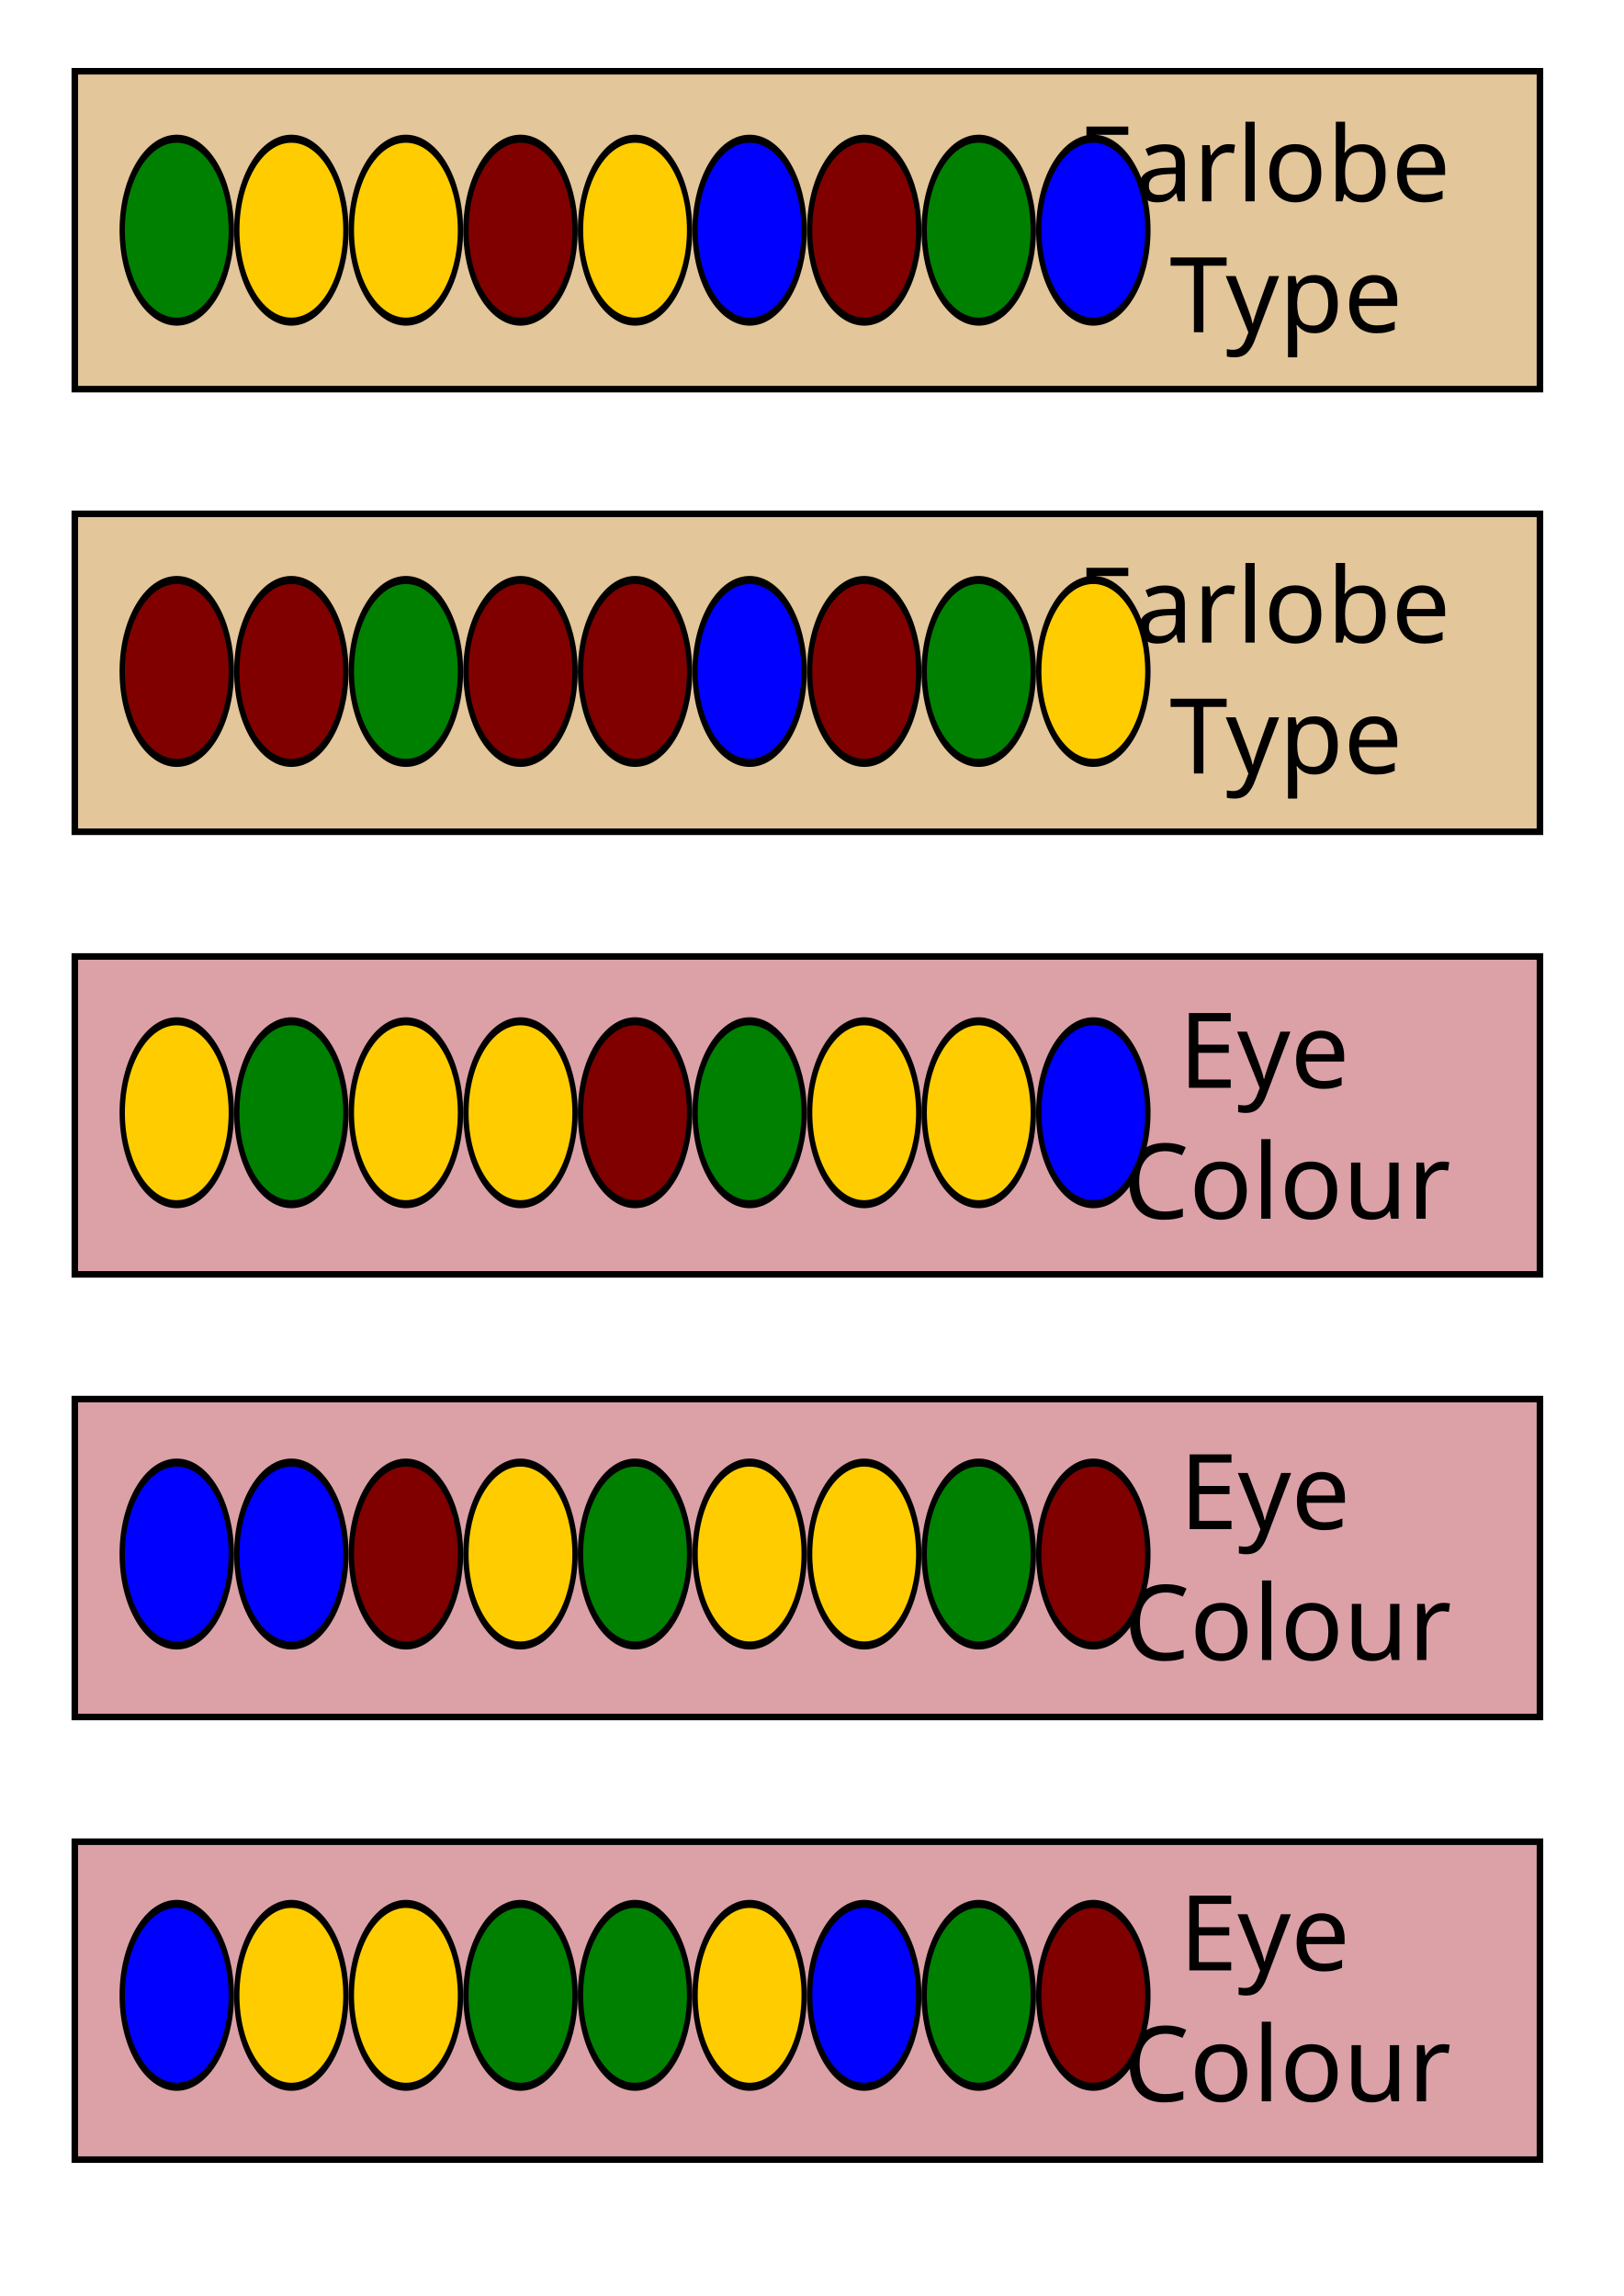
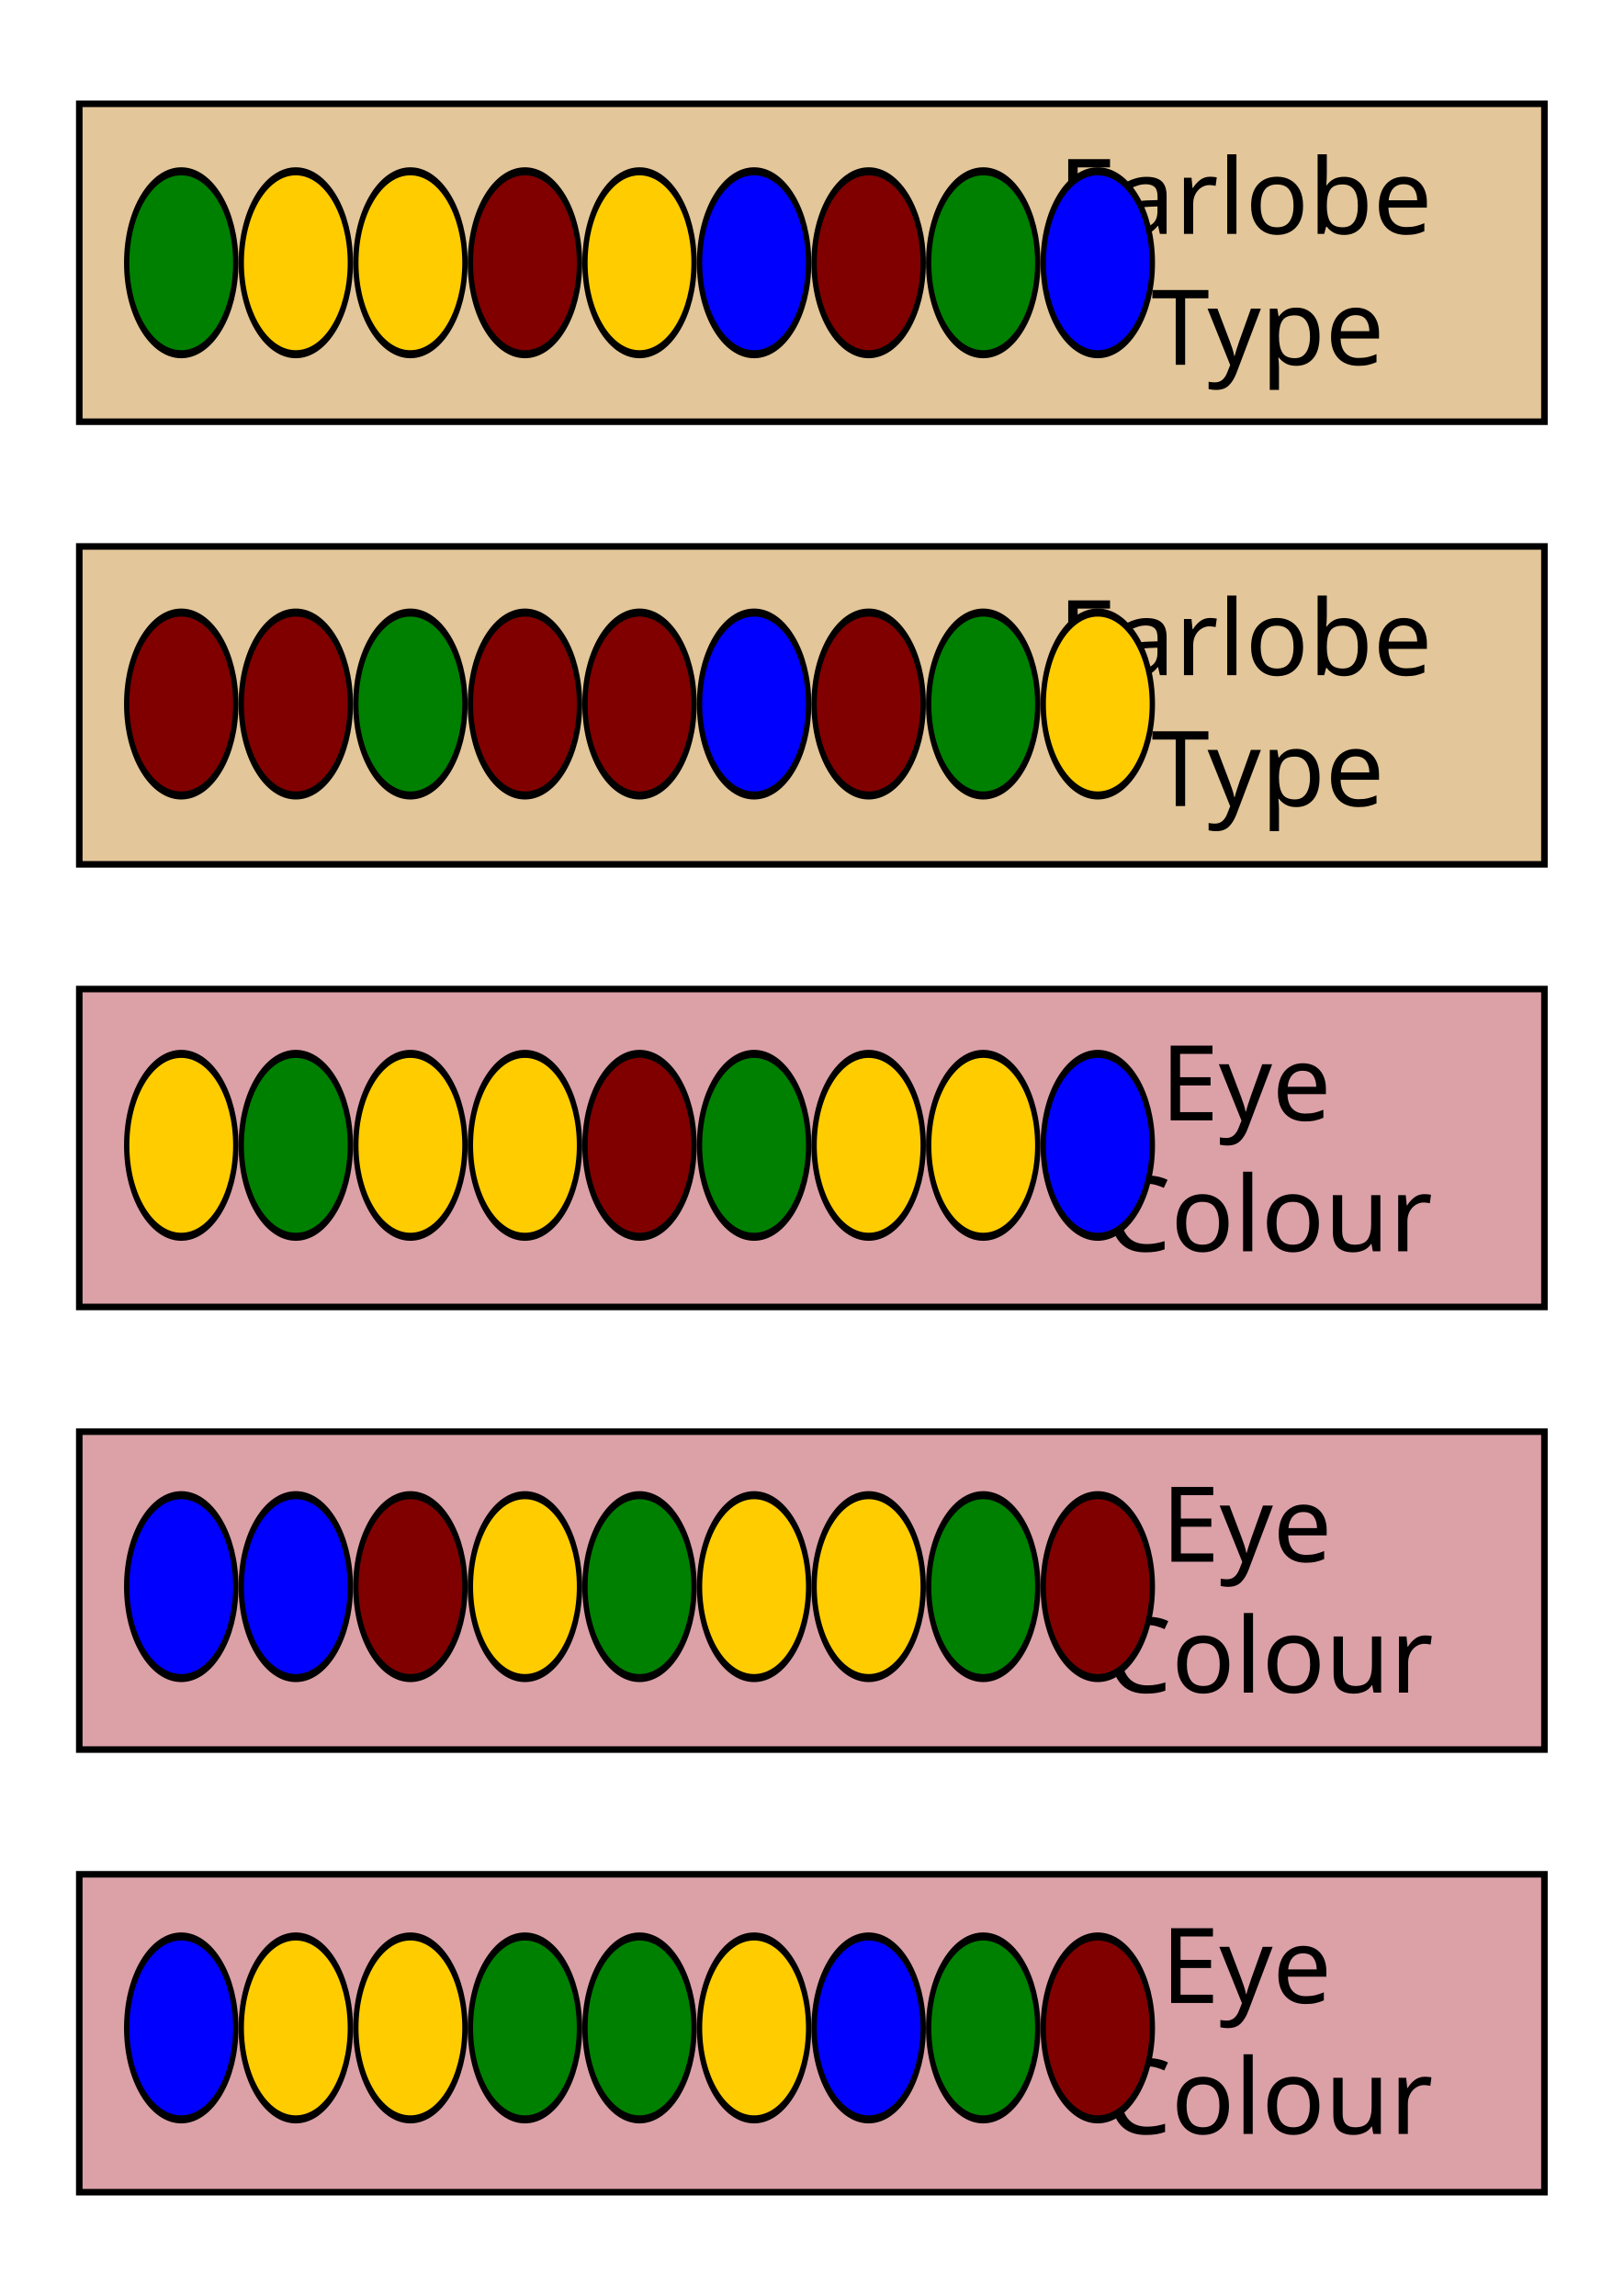
<svg xmlns="http://www.w3.org/2000/svg" width="744.094" height="1052.362" id="svg2" version="1.1">
  <defs id="defs4" />
  <g id="layer2" />
  <g id="layer1">
-     <rect style="fill:#e3c699;fill-opacity:1;stroke:#000000;stroke-width:3;stroke-miterlimit:4;stroke-opacity:1;stroke-dasharray:none" id="rect2985" width="671.429" height="145.714" x="34.286" y="32.648" />
-     <path style="fill:#008000;fill-opacity:1;stroke:#000000;stroke-width:6.31;stroke-miterlimit:4;stroke-opacity:1;stroke-dasharray:none" id="path3838" d="m -373.756,186.661 a 64.65,71.721 0 1 1 -129.3,0 64.65,71.721 0 1 1 129.3,0 z" transform="matrix(0.386699,0,0,0.5844715,250.5423,-3.593234)" />
-     <path style="fill:#ffcc00;fill-opacity:1;stroke:#000000;stroke-width:6.31;stroke-miterlimit:4;stroke-opacity:1;stroke-dasharray:none" id="path3838-2" d="m -373.756,186.661 a 64.65,71.721 0 1 1 -129.3,0 64.65,71.721 0 1 1 129.3,0 z" transform="matrix(0.386699,0,0,0.5844715,303.0454,-3.593234)" />
-     <path style="fill:#ffcc00;fill-opacity:1;stroke:#000000;stroke-width:6.31;stroke-miterlimit:4;stroke-opacity:1;stroke-dasharray:none" id="path3838-7" d="m -373.756,186.661 a 64.65,71.721 0 1 1 -129.3,0 64.65,71.721 0 1 1 129.3,0 z" transform="matrix(0.386699,0,0,0.5844715,355.5485,-3.593234)" />
-     <path style="fill:#800000;fill-opacity:1;stroke:#000000;stroke-width:6.31;stroke-miterlimit:4;stroke-opacity:1;stroke-dasharray:none" id="path3838-3" d="m -373.756,186.661 a 64.65,71.721 0 1 1 -129.3,0 64.65,71.721 0 1 1 129.3,0 z" transform="matrix(0.386699,0,0,0.5844715,408.0515,-3.593234)" />
-     <path style="fill:#ffcc00;fill-opacity:1;stroke:#000000;stroke-width:6.31;stroke-miterlimit:4;stroke-opacity:1;stroke-dasharray:none" id="path3838-30" d="m -373.756,186.661 a 64.65,71.721 0 1 1 -129.3,0 64.65,71.721 0 1 1 129.3,0 z" transform="matrix(0.386699,0,0,0.5844715,460.5546,-3.593234)" />
-     <path style="fill:#800000;fill-opacity:1;stroke:#000000;stroke-width:6.31;stroke-miterlimit:4;stroke-opacity:1;stroke-dasharray:none" id="path3838-25" d="m -373.756,186.661 a 64.65,71.721 0 1 1 -129.3,0 64.65,71.721 0 1 1 129.3,0 z" transform="matrix(0.386699,0,0,0.5844715,565.5607,-3.593234)" />
-     <path style="fill:#008000;fill-opacity:1;stroke:#000000;stroke-width:6.31;stroke-miterlimit:4;stroke-opacity:1;stroke-dasharray:none" id="path3838-6" d="m -373.756,186.661 a 64.65,71.721 0 1 1 -129.3,0 64.65,71.721 0 1 1 129.3,0 z" transform="matrix(0.386699,0,0,0.5844715,618.0638,-3.593234)" />
-     <path style="fill:#0000ff;fill-opacity:1;stroke:#000000;stroke-width:6.31;stroke-miterlimit:4;stroke-opacity:1;stroke-dasharray:none" id="path3838-39" d="m -373.756,186.661 a 64.65,71.721 0 1 1 -129.3,0 64.65,71.721 0 1 1 129.3,0 z" transform="matrix(0.386699,0,0,0.5844715,513.0577,-3.593234)" />
-     <rect style="fill:#e3c699;fill-opacity:1;stroke:#000000;stroke-width:3;stroke-miterlimit:4;stroke-opacity:1;stroke-dasharray:none" id="rect2985-2" width="671.429" height="145.714" x="34.286" y="235.519" />
-     <path style="fill:#800000;fill-opacity:1;stroke:#000000;stroke-width:6.31;stroke-miterlimit:4;stroke-opacity:1;stroke-dasharray:none" id="path3838-4" d="m -373.756,186.661 a 64.65,71.721 0 1 1 -129.3,0 64.65,71.721 0 1 1 129.3,0 z" transform="matrix(0.386699,0,0,0.5844715,250.5423,198.6534)" />
-     <path style="fill:#800000;fill-opacity:1;stroke:#000000;stroke-width:6.31;stroke-miterlimit:4;stroke-opacity:1;stroke-dasharray:none" id="path3838-2-8" d="m -373.756,186.661 a 64.65,71.721 0 1 1 -129.3,0 64.65,71.721 0 1 1 129.3,0 z" transform="matrix(0.386699,0,0,0.5844715,303.0454,198.6534)" />
-     <path style="fill:#008000;fill-opacity:1;stroke:#000000;stroke-width:6.31;stroke-miterlimit:4;stroke-opacity:1;stroke-dasharray:none" id="path3838-7-1" d="m -373.756,186.661 a 64.65,71.721 0 1 1 -129.3,0 64.65,71.721 0 1 1 129.3,0 z" transform="matrix(0.386699,0,0,0.5844715,355.5485,198.6534)" />
-     <path style="fill:#800000;fill-opacity:1;stroke:#000000;stroke-width:6.31;stroke-miterlimit:4;stroke-opacity:1;stroke-dasharray:none" id="path3838-3-0" d="m -373.756,186.661 a 64.65,71.721 0 1 1 -129.3,0 64.65,71.721 0 1 1 129.3,0 z" transform="matrix(0.386699,0,0,0.5844715,408.0515,198.6534)" />
-     <path style="fill:#800000;fill-opacity:1;stroke:#000000;stroke-width:6.31;stroke-miterlimit:4;stroke-opacity:1;stroke-dasharray:none" id="path3838-30-1" d="m -373.756,186.661 a 64.65,71.721 0 1 1 -129.3,0 64.65,71.721 0 1 1 129.3,0 z" transform="matrix(0.386699,0,0,0.5844715,460.5546,198.6534)" />
-     <path style="fill:#800000;fill-opacity:1;stroke:#000000;stroke-width:6.31;stroke-miterlimit:4;stroke-opacity:1;stroke-dasharray:none" id="path3838-25-6" d="m -373.756,186.661 a 64.65,71.721 0 1 1 -129.3,0 64.65,71.721 0 1 1 129.3,0 z" transform="matrix(0.386699,0,0,0.5844715,565.5607,198.6534)" />
-     <path style="fill:#008000;fill-opacity:1;stroke:#000000;stroke-width:6.31;stroke-miterlimit:4;stroke-opacity:1;stroke-dasharray:none" id="path3838-6-7" d="m -373.756,186.661 a 64.65,71.721 0 1 1 -129.3,0 64.65,71.721 0 1 1 129.3,0 z" transform="matrix(0.386699,0,0,0.5844715,618.0638,198.6534)" />
-     <path style="fill:#0000ff;fill-opacity:1;stroke:#000000;stroke-width:6.31;stroke-miterlimit:4;stroke-opacity:1;stroke-dasharray:none" id="path3838-39-6" d="m -373.756,186.661 a 64.65,71.721 0 1 1 -129.3,0 64.65,71.721 0 1 1 129.3,0 z" transform="matrix(0.386699,0,0,0.5844715,513.0577,198.6534)" />
-     <rect style="fill:#dba1a7;fill-opacity:1;stroke:#000000;stroke-width:3;stroke-miterlimit:4;stroke-opacity:1;stroke-dasharray:none" id="rect2985-6" width="671.429" height="145.714" x="34.286" y="438.391" />
-     <path style="fill:#ffcc00;fill-opacity:1;stroke:#000000;stroke-width:6.31;stroke-miterlimit:4;stroke-opacity:1;stroke-dasharray:none" id="path3838-63" d="m -373.756,186.661 a 64.65,71.721 0 1 1 -129.3,0 64.65,71.721 0 1 1 129.3,0 z" transform="matrix(0.386699,0,0,0.5844715,250.5423,400.9221)" />
-     <path style="fill:#008000;fill-opacity:1;stroke:#000000;stroke-width:6.31;stroke-miterlimit:4;stroke-opacity:1;stroke-dasharray:none" id="path3838-2-1" d="m -373.756,186.661 a 64.65,71.721 0 1 1 -129.3,0 64.65,71.721 0 1 1 129.3,0 z" transform="matrix(0.386699,0,0,0.5844715,303.0454,400.9221)" />
-     <path style="fill:#ffcc00;fill-opacity:1;stroke:#000000;stroke-width:6.31;stroke-miterlimit:4;stroke-opacity:1;stroke-dasharray:none" id="path3838-7-9" d="m -373.756,186.661 a 64.65,71.721 0 1 1 -129.3,0 64.65,71.721 0 1 1 129.3,0 z" transform="matrix(0.386699,0,0,0.5844715,355.5485,400.9221)" />
-     <path style="fill:#ffcc00;fill-opacity:1;stroke:#000000;stroke-width:6.31;stroke-miterlimit:4;stroke-opacity:1;stroke-dasharray:none" id="path3838-3-3" d="m -373.756,186.661 a 64.65,71.721 0 1 1 -129.3,0 64.65,71.721 0 1 1 129.3,0 z" transform="matrix(0.386699,0,0,0.5844715,408.0515,400.9221)" />
-     <path style="fill:#800000;fill-opacity:1;stroke:#000000;stroke-width:6.31;stroke-miterlimit:4;stroke-opacity:1;stroke-dasharray:none" id="path3838-30-4" d="m -373.756,186.661 a 64.65,71.721 0 1 1 -129.3,0 64.65,71.721 0 1 1 129.3,0 z" transform="matrix(0.386699,0,0,0.5844715,460.5546,400.9221)" />
-     <path style="fill:#ffcc00;fill-opacity:1;stroke:#000000;stroke-width:6.31;stroke-miterlimit:4;stroke-opacity:1;stroke-dasharray:none" id="path3838-25-4" d="m -373.756,186.661 a 64.65,71.721 0 1 1 -129.3,0 64.65,71.721 0 1 1 129.3,0 z" transform="matrix(0.386699,0,0,0.5844715,565.5607,400.9221)" />
-     <path style="fill:#ffcc00;fill-opacity:1;stroke:#000000;stroke-width:6.31;stroke-miterlimit:4;stroke-opacity:1;stroke-dasharray:none" id="path3838-6-3" d="m -373.756,186.661 a 64.65,71.721 0 1 1 -129.3,0 64.65,71.721 0 1 1 129.3,0 z" transform="matrix(0.386699,0,0,0.5844715,618.0638,400.9221)" />
-     <path style="fill:#008000;fill-opacity:1;stroke:#000000;stroke-width:6.31;stroke-miterlimit:4;stroke-opacity:1;stroke-dasharray:none" id="path3838-39-9" d="m -373.756,186.661 a 64.65,71.721 0 1 1 -129.3,0 64.65,71.721 0 1 1 129.3,0 z" transform="matrix(0.386699,0,0,0.5844715,513.0577,400.9221)" />
-     <rect style="fill:#dba1a7;fill-opacity:1;stroke:#000000;stroke-width:3;stroke-miterlimit:4;stroke-opacity:1;stroke-dasharray:none" id="rect2985-5" width="671.429" height="145.714" x="34.286" y="641.262" />
-     <path style="fill:#0000ff;fill-opacity:1;stroke:#000000;stroke-width:6.31;stroke-miterlimit:4;stroke-opacity:1;stroke-dasharray:none" id="path3838-44" d="m -373.756,186.661 a 64.65,71.721 0 1 1 -129.3,0 64.65,71.721 0 1 1 129.3,0 z" transform="matrix(0.386699,0,0,0.5844715,250.5423,603.1908)" />
-     <path style="fill:#0000ff;fill-opacity:1;stroke:#000000;stroke-width:6.31;stroke-miterlimit:4;stroke-opacity:1;stroke-dasharray:none" id="path3838-2-9" d="m -373.756,186.661 a 64.65,71.721 0 1 1 -129.3,0 64.65,71.721 0 1 1 129.3,0 z" transform="matrix(0.386699,0,0,0.5844715,303.0454,603.1908)" />
-     <path style="fill:#800000;fill-opacity:1;stroke:#000000;stroke-width:6.31;stroke-miterlimit:4;stroke-opacity:1;stroke-dasharray:none" id="path3838-7-7" d="m -373.756,186.661 a 64.65,71.721 0 1 1 -129.3,0 64.65,71.721 0 1 1 129.3,0 z" transform="matrix(0.386699,0,0,0.5844715,355.5485,603.1908)" />
-     <path style="fill:#ffcc00;fill-opacity:1;stroke:#000000;stroke-width:6.31;stroke-miterlimit:4;stroke-opacity:1;stroke-dasharray:none" id="path3838-3-6" d="m -373.756,186.661 a 64.65,71.721 0 1 1 -129.3,0 64.65,71.721 0 1 1 129.3,0 z" transform="matrix(0.386699,0,0,0.5844715,408.0515,603.1908)" />
-     <path style="fill:#008000;fill-opacity:1;stroke:#000000;stroke-width:6.31;stroke-miterlimit:4;stroke-opacity:1;stroke-dasharray:none" id="path3838-30-6" d="m -373.756,186.661 a 64.65,71.721 0 1 1 -129.3,0 64.65,71.721 0 1 1 129.3,0 z" transform="matrix(0.386699,0,0,0.5844715,460.5546,603.1908)" />
-     <path style="fill:#ffcc00;fill-opacity:1;stroke:#000000;stroke-width:6.31;stroke-miterlimit:4;stroke-opacity:1;stroke-dasharray:none" id="path3838-25-3" d="m -373.756,186.661 a 64.65,71.721 0 1 1 -129.3,0 64.65,71.721 0 1 1 129.3,0 z" transform="matrix(0.386699,0,0,0.5844715,565.5607,603.1908)" />
-     <path style="fill:#008000;fill-opacity:1;stroke:#000000;stroke-width:6.31;stroke-miterlimit:4;stroke-opacity:1;stroke-dasharray:none" id="path3838-6-4" d="m -373.756,186.661 a 64.65,71.721 0 1 1 -129.3,0 64.65,71.721 0 1 1 129.3,0 z" transform="matrix(0.386699,0,0,0.5844715,618.0638,603.1908)" />
-     <path style="fill:#ffcc00;fill-opacity:1;stroke:#000000;stroke-width:6.31;stroke-miterlimit:4;stroke-opacity:1;stroke-dasharray:none" id="path3838-39-94" d="m -373.756,186.661 a 64.65,71.721 0 1 1 -129.3,0 64.65,71.721 0 1 1 129.3,0 z" transform="matrix(0.386699,0,0,0.5844715,513.0577,603.1908)" />
-     <rect style="fill:#dba1a7;fill-opacity:1;stroke:#000000;stroke-width:3;stroke-miterlimit:4;stroke-opacity:1;stroke-dasharray:none" id="rect2985-1" width="671.429" height="145.714" x="34.286" y="844.134" />
-     <path style="fill:#0000ff;fill-opacity:1;stroke:#000000;stroke-width:6.31;stroke-miterlimit:4;stroke-opacity:1;stroke-dasharray:none" id="path3838-24" d="m -373.756,186.661 a 64.65,71.721 0 1 1 -129.3,0 64.65,71.721 0 1 1 129.3,0 z" transform="matrix(0.386699,0,0,0.5844715,250.5423,805.4596)" />
-     <path style="fill:#ffcc00;fill-opacity:1;stroke:#000000;stroke-width:6.31;stroke-miterlimit:4;stroke-opacity:1;stroke-dasharray:none" id="path3838-2-3" d="m -373.756,186.661 a 64.65,71.721 0 1 1 -129.3,0 64.65,71.721 0 1 1 129.3,0 z" transform="matrix(0.386699,0,0,0.5844715,303.0454,805.4596)" />
-     <path style="fill:#ffcc00;fill-opacity:1;stroke:#000000;stroke-width:6.31;stroke-miterlimit:4;stroke-opacity:1;stroke-dasharray:none" id="path3838-7-92" d="m -373.756,186.661 a 64.65,71.721 0 1 1 -129.3,0 64.65,71.721 0 1 1 129.3,0 z" transform="matrix(0.386699,0,0,0.5844715,355.5485,805.4596)" />
-     <path style="fill:#008000;fill-opacity:1;stroke:#000000;stroke-width:6.31;stroke-miterlimit:4;stroke-opacity:1;stroke-dasharray:none" id="path3838-3-7" d="m -373.756,186.661 a 64.65,71.721 0 1 1 -129.3,0 64.65,71.721 0 1 1 129.3,0 z" transform="matrix(0.386699,0,0,0.5844715,408.0515,805.4596)" />
-     <path style="fill:#008000;fill-opacity:1;stroke:#000000;stroke-width:6.31;stroke-miterlimit:4;stroke-opacity:1;stroke-dasharray:none" id="path3838-30-2" d="m -373.756,186.661 a 64.65,71.721 0 1 1 -129.3,0 64.65,71.721 0 1 1 129.3,0 z" transform="matrix(0.386699,0,0,0.5844715,460.5546,805.4596)" />
-     <path style="fill:#0000ff;fill-opacity:1;stroke:#000000;stroke-width:6.31;stroke-miterlimit:4;stroke-opacity:1;stroke-dasharray:none" id="path3838-25-1" d="m -373.756,186.661 a 64.65,71.721 0 1 1 -129.3,0 64.65,71.721 0 1 1 129.3,0 z" transform="matrix(0.386699,0,0,0.5844715,565.5607,805.4596)" />
-     <path style="fill:#008000;fill-opacity:1;stroke:#000000;stroke-width:6.31;stroke-miterlimit:4;stroke-opacity:1;stroke-dasharray:none" id="path3838-6-2" d="m -373.756,186.661 a 64.65,71.721 0 1 1 -129.3,0 64.65,71.721 0 1 1 129.3,0 z" transform="matrix(0.386699,0,0,0.5844715,618.0638,805.4596)" />
-     <path style="fill:#ffcc00;fill-opacity:1;stroke:#000000;stroke-width:6.31;stroke-miterlimit:4;stroke-opacity:1;stroke-dasharray:none" id="path3838-39-97" d="m -373.756,186.661 a 64.65,71.721 0 1 1 -129.3,0 64.65,71.721 0 1 1 129.3,0 z" transform="matrix(0.386699,0,0,0.5844715,513.0577,805.4596)" />
-     <text xml:space="preserve" style="font-size:40px;font-style:normal;font-variant:normal;font-weight:500;font-stretch:normal;line-height:125%;letter-spacing:0px;word-spacing:0px;fill:#000000;fill-opacity:1;stroke:none;font-family:Ubuntu;-inkscape-font-specification:Ubuntu Medium" x="615.364" y="92.263" id="text3808">
-       <tspan x="615.364" y="92.263" id="tspan3812" style="font-size:48px;font-style:normal;font-variant:normal;font-weight:500;font-stretch:normal;text-align:center;text-anchor:middle;font-family:Ubuntu;-inkscape-font-specification:Ubuntu Medium">Earlobe</tspan>
-       <tspan x="615.364" y="152.263" style="font-size:48px;font-style:normal;font-variant:normal;font-weight:500;font-stretch:normal;text-align:center;text-anchor:middle;font-family:Ubuntu;-inkscape-font-specification:Ubuntu Medium" id="tspan4242">Type</tspan>
-     </text>
-     <text xml:space="preserve" style="font-size:40px;font-style:normal;font-variant:normal;font-weight:500;font-stretch:normal;line-height:125%;letter-spacing:0px;word-spacing:0px;fill:#000000;fill-opacity:1;stroke:none;font-family:Ubuntu;-inkscape-font-specification:Ubuntu Medium" x="615.364" y="294.509" id="text3808-3">
-       <tspan x="615.364" y="294.509" id="tspan3812-6" style="font-size:48px;font-style:normal;font-variant:normal;font-weight:500;font-stretch:normal;text-align:center;text-anchor:middle;font-family:Ubuntu;-inkscape-font-specification:Ubuntu Medium">Earlobe</tspan>
-       <tspan x="615.364" y="354.509" style="font-size:48px;font-style:normal;font-variant:normal;font-weight:500;font-stretch:normal;text-align:center;text-anchor:middle;font-family:Ubuntu;-inkscape-font-specification:Ubuntu Medium" id="tspan4240">Type</tspan>
-     </text>
-     <text xml:space="preserve" style="font-size:40px;font-style:normal;font-variant:normal;font-weight:500;font-stretch:normal;line-height:125%;letter-spacing:0px;word-spacing:0px;fill:#000000;fill-opacity:1;stroke:none;font-family:Ubuntu;-inkscape-font-specification:Ubuntu Medium" x="615.704" y="498.595" id="text3808-1">
-       <tspan id="tspan4139" x="615.704" y="498.595" style="font-size:48px;font-style:normal;font-variant:normal;font-weight:500;font-stretch:normal;text-align:center;text-anchor:middle;font-family:Ubuntu;-inkscape-font-specification:Ubuntu Medium">Eye</tspan>
-       <tspan x="615.704" y="558.595" style="font-size:48px;font-style:normal;font-variant:normal;font-weight:500;font-stretch:normal;text-align:center;text-anchor:middle;font-family:Ubuntu;-inkscape-font-specification:Ubuntu Medium" id="tspan4244">Colour</tspan>
-     </text>
-     <text xml:space="preserve" style="font-size:40px;font-style:normal;font-variant:normal;font-weight:500;font-stretch:normal;line-height:125%;letter-spacing:0px;word-spacing:0px;fill:#000000;fill-opacity:1;stroke:none;font-family:Ubuntu;-inkscape-font-specification:Ubuntu Medium" x="616.055" y="700.863" id="text3808-9">
-       <tspan id="tspan4141" x="616.055" y="700.863" style="font-size:48px;font-style:normal;font-variant:normal;font-weight:500;font-stretch:normal;text-align:center;text-anchor:middle;font-family:Ubuntu;-inkscape-font-specification:Ubuntu Medium">Eye</tspan>
-       <tspan x="616.055" y="760.863" style="font-size:48px;font-style:normal;font-variant:normal;font-weight:500;font-stretch:normal;text-align:center;text-anchor:middle;font-family:Ubuntu;-inkscape-font-specification:Ubuntu Medium" id="tspan4246">Colour</tspan>
-     </text>
-     <text xml:space="preserve" style="font-size:40px;font-style:normal;font-variant:normal;font-weight:500;font-stretch:normal;line-height:125%;letter-spacing:0px;word-spacing:0px;fill:#000000;fill-opacity:1;stroke:none;font-family:Ubuntu;-inkscape-font-specification:Ubuntu Medium" x="615.915" y="903.132" id="text3808-5">
-       <tspan id="tspan4143" x="615.915" y="903.132" style="font-size:48px;font-style:normal;font-variant:normal;font-weight:500;font-stretch:normal;text-align:center;text-anchor:middle;font-family:Ubuntu;-inkscape-font-specification:Ubuntu Medium">Eye</tspan>
-       <tspan x="615.915" y="963.132" style="font-size:48px;font-style:normal;font-variant:normal;font-weight:500;font-stretch:normal;text-align:center;text-anchor:middle;font-family:Ubuntu;-inkscape-font-specification:Ubuntu Medium" id="tspan4248">Colour</tspan>
-     </text>
-     <path style="fill:#0000ff;fill-opacity:1;stroke:#000000;stroke-width:6.31;stroke-miterlimit:4;stroke-opacity:1;stroke-dasharray:none" id="path3838-6-35" d="m -373.756,186.661 a 64.65,71.721 0 1 1 -129.3,0 64.65,71.721 0 1 1 129.3,0 z" transform="matrix(0.386699,0,0,0.5844715,670.5669,-3.593234)" />
-     <path style="fill:#ffcc00;fill-opacity:1;stroke:#000000;stroke-width:6.31;stroke-miterlimit:4;stroke-opacity:1;stroke-dasharray:none" id="path3838-6-20" d="m -373.756,186.661 a 64.65,71.721 0 1 1 -129.3,0 64.65,71.721 0 1 1 129.3,0 z" transform="matrix(0.386699,0,0,0.5844715,670.5669,198.6534)" />
-     <path style="fill:#0000ff;fill-opacity:1;stroke:#000000;stroke-width:6.31;stroke-miterlimit:4;stroke-opacity:1;stroke-dasharray:none" id="path3838-6-6" d="m -373.756,186.661 a 64.65,71.721 0 1 1 -129.3,0 64.65,71.721 0 1 1 129.3,0 z" transform="matrix(0.386699,0,0,0.5844715,670.5669,400.9221)" />
-     <path style="fill:#800000;fill-opacity:1;stroke:#000000;stroke-width:6.31;stroke-miterlimit:4;stroke-opacity:1;stroke-dasharray:none" id="path3838-6-5" d="m -373.756,186.661 a 64.65,71.721 0 1 1 -129.3,0 64.65,71.721 0 1 1 129.3,0 z" transform="matrix(0.386699,0,0,0.5844715,670.5669,603.1908)" />
-     <path style="fill:#800000;fill-opacity:1;stroke:#000000;stroke-width:6.31;stroke-miterlimit:4;stroke-opacity:1;stroke-dasharray:none" id="path3838-6-353" d="m -373.756,186.661 a 64.65,71.721 0 1 1 -129.3,0 64.65,71.721 0 1 1 129.3,0 z" transform="matrix(0.386699,0,0,0.5844715,670.5669,805.4596)" />
+     <g id="g4199" transform="translate(2.047234,14.93319)">
+       <rect y="32.648" x="34.286" height="145.714" width="671.429" id="rect2985" style="fill:#e3c699;fill-opacity:1;stroke:#000000;stroke-width:3;stroke-miterlimit:4;stroke-dasharray:none;stroke-opacity:1" />
+       <ellipse transform="matrix(0.386699,0,0,0.5844715,250.5423,-3.593234)" id="path3838" style="fill:#008000;fill-opacity:1;stroke:#000000;stroke-width:6.31;stroke-miterlimit:4;stroke-dasharray:none;stroke-opacity:1" cx="-438.406" cy="186.661" rx="64.65" ry="71.721" />
+       <ellipse transform="matrix(0.386699,0,0,0.5844715,303.0454,-3.593234)" id="path3838-2" style="fill:#ffcc00;fill-opacity:1;stroke:#000000;stroke-width:6.31;stroke-miterlimit:4;stroke-dasharray:none;stroke-opacity:1" cx="-438.406" cy="186.661" rx="64.65" ry="71.721" />
+       <ellipse transform="matrix(0.386699,0,0,0.5844715,355.5485,-3.593234)" id="path3838-7" style="fill:#ffcc00;fill-opacity:1;stroke:#000000;stroke-width:6.31;stroke-miterlimit:4;stroke-dasharray:none;stroke-opacity:1" cx="-438.406" cy="186.661" rx="64.65" ry="71.721" />
+       <ellipse transform="matrix(0.386699,0,0,0.5844715,408.0515,-3.593234)" id="path3838-3" style="fill:#800000;fill-opacity:1;stroke:#000000;stroke-width:6.31;stroke-miterlimit:4;stroke-dasharray:none;stroke-opacity:1" cx="-438.406" cy="186.661" rx="64.65" ry="71.721" />
+       <ellipse transform="matrix(0.386699,0,0,0.5844715,460.5546,-3.593234)" id="path3838-30" style="fill:#ffcc00;fill-opacity:1;stroke:#000000;stroke-width:6.31;stroke-miterlimit:4;stroke-dasharray:none;stroke-opacity:1" cx="-438.406" cy="186.661" rx="64.65" ry="71.721" />
+       <ellipse transform="matrix(0.386699,0,0,0.5844715,565.5607,-3.593234)" id="path3838-25" style="fill:#800000;fill-opacity:1;stroke:#000000;stroke-width:6.31;stroke-miterlimit:4;stroke-dasharray:none;stroke-opacity:1" cx="-438.406" cy="186.661" rx="64.65" ry="71.721" />
+       <ellipse transform="matrix(0.386699,0,0,0.5844715,618.0638,-3.593234)" id="path3838-6" style="fill:#008000;fill-opacity:1;stroke:#000000;stroke-width:6.31;stroke-miterlimit:4;stroke-dasharray:none;stroke-opacity:1" cx="-438.406" cy="186.661" rx="64.65" ry="71.721" />
+       <ellipse transform="matrix(0.386699,0,0,0.5844715,513.0577,-3.593234)" id="path3838-39" style="fill:#0000ff;fill-opacity:1;stroke:#000000;stroke-width:6.31;stroke-miterlimit:4;stroke-dasharray:none;stroke-opacity:1" cx="-438.406" cy="186.661" rx="64.65" ry="71.721" />
+       <rect y="235.519" x="34.286" height="145.714" width="671.429" id="rect2985-2" style="fill:#e3c699;fill-opacity:1;stroke:#000000;stroke-width:3;stroke-miterlimit:4;stroke-dasharray:none;stroke-opacity:1" />
+       <ellipse transform="matrix(0.386699,0,0,0.5844715,250.5423,198.6534)" id="path3838-4" style="fill:#800000;fill-opacity:1;stroke:#000000;stroke-width:6.31;stroke-miterlimit:4;stroke-dasharray:none;stroke-opacity:1" cx="-438.406" cy="186.661" rx="64.65" ry="71.721" />
+       <ellipse transform="matrix(0.386699,0,0,0.5844715,303.0454,198.6534)" id="path3838-2-8" style="fill:#800000;fill-opacity:1;stroke:#000000;stroke-width:6.31;stroke-miterlimit:4;stroke-dasharray:none;stroke-opacity:1" cx="-438.406" cy="186.661" rx="64.65" ry="71.721" />
+       <ellipse transform="matrix(0.386699,0,0,0.5844715,355.5485,198.6534)" id="path3838-7-1" style="fill:#008000;fill-opacity:1;stroke:#000000;stroke-width:6.31;stroke-miterlimit:4;stroke-dasharray:none;stroke-opacity:1" cx="-438.406" cy="186.661" rx="64.65" ry="71.721" />
+       <ellipse transform="matrix(0.386699,0,0,0.5844715,408.0515,198.6534)" id="path3838-3-0" style="fill:#800000;fill-opacity:1;stroke:#000000;stroke-width:6.31;stroke-miterlimit:4;stroke-dasharray:none;stroke-opacity:1" cx="-438.406" cy="186.661" rx="64.65" ry="71.721" />
+       <ellipse transform="matrix(0.386699,0,0,0.5844715,460.5546,198.6534)" id="path3838-30-1" style="fill:#800000;fill-opacity:1;stroke:#000000;stroke-width:6.31;stroke-miterlimit:4;stroke-dasharray:none;stroke-opacity:1" cx="-438.406" cy="186.661" rx="64.65" ry="71.721" />
+       <ellipse transform="matrix(0.386699,0,0,0.5844715,565.5607,198.6534)" id="path3838-25-6" style="fill:#800000;fill-opacity:1;stroke:#000000;stroke-width:6.31;stroke-miterlimit:4;stroke-dasharray:none;stroke-opacity:1" cx="-438.406" cy="186.661" rx="64.65" ry="71.721" />
+       <ellipse transform="matrix(0.386699,0,0,0.5844715,618.0638,198.6534)" id="path3838-6-7" style="fill:#008000;fill-opacity:1;stroke:#000000;stroke-width:6.31;stroke-miterlimit:4;stroke-dasharray:none;stroke-opacity:1" cx="-438.406" cy="186.661" rx="64.65" ry="71.721" />
+       <ellipse transform="matrix(0.386699,0,0,0.5844715,513.0577,198.6534)" id="path3838-39-6" style="fill:#0000ff;fill-opacity:1;stroke:#000000;stroke-width:6.31;stroke-miterlimit:4;stroke-dasharray:none;stroke-opacity:1" cx="-438.406" cy="186.661" rx="64.65" ry="71.721" />
+       <rect y="438.391" x="34.286" height="145.714" width="671.429" id="rect2985-6" style="fill:#dba1a7;fill-opacity:1;stroke:#000000;stroke-width:3;stroke-miterlimit:4;stroke-dasharray:none;stroke-opacity:1" />
+       <ellipse transform="matrix(0.386699,0,0,0.5844715,250.5423,400.9221)" id="path3838-63" style="fill:#ffcc00;fill-opacity:1;stroke:#000000;stroke-width:6.31;stroke-miterlimit:4;stroke-dasharray:none;stroke-opacity:1" cx="-438.406" cy="186.661" rx="64.65" ry="71.721" />
+       <ellipse transform="matrix(0.386699,0,0,0.5844715,303.0454,400.9221)" id="path3838-2-1" style="fill:#008000;fill-opacity:1;stroke:#000000;stroke-width:6.31;stroke-miterlimit:4;stroke-dasharray:none;stroke-opacity:1" cx="-438.406" cy="186.661" rx="64.65" ry="71.721" />
+       <ellipse transform="matrix(0.386699,0,0,0.5844715,355.5485,400.9221)" id="path3838-7-9" style="fill:#ffcc00;fill-opacity:1;stroke:#000000;stroke-width:6.31;stroke-miterlimit:4;stroke-dasharray:none;stroke-opacity:1" cx="-438.406" cy="186.661" rx="64.65" ry="71.721" />
+       <ellipse transform="matrix(0.386699,0,0,0.5844715,408.0515,400.9221)" id="path3838-3-3" style="fill:#ffcc00;fill-opacity:1;stroke:#000000;stroke-width:6.31;stroke-miterlimit:4;stroke-dasharray:none;stroke-opacity:1" cx="-438.406" cy="186.661" rx="64.65" ry="71.721" />
+       <ellipse transform="matrix(0.386699,0,0,0.5844715,460.5546,400.9221)" id="path3838-30-4" style="fill:#800000;fill-opacity:1;stroke:#000000;stroke-width:6.31;stroke-miterlimit:4;stroke-dasharray:none;stroke-opacity:1" cx="-438.406" cy="186.661" rx="64.65" ry="71.721" />
+       <ellipse transform="matrix(0.386699,0,0,0.5844715,565.5607,400.9221)" id="path3838-25-4" style="fill:#ffcc00;fill-opacity:1;stroke:#000000;stroke-width:6.31;stroke-miterlimit:4;stroke-dasharray:none;stroke-opacity:1" cx="-438.406" cy="186.661" rx="64.65" ry="71.721" />
+       <ellipse transform="matrix(0.386699,0,0,0.5844715,618.0638,400.9221)" id="path3838-6-3" style="fill:#ffcc00;fill-opacity:1;stroke:#000000;stroke-width:6.31;stroke-miterlimit:4;stroke-dasharray:none;stroke-opacity:1" cx="-438.406" cy="186.661" rx="64.65" ry="71.721" />
+       <ellipse transform="matrix(0.386699,0,0,0.5844715,513.0577,400.9221)" id="path3838-39-9" style="fill:#008000;fill-opacity:1;stroke:#000000;stroke-width:6.31;stroke-miterlimit:4;stroke-dasharray:none;stroke-opacity:1" cx="-438.406" cy="186.661" rx="64.65" ry="71.721" />
+       <rect y="641.262" x="34.286" height="145.714" width="671.429" id="rect2985-5" style="fill:#dba1a7;fill-opacity:1;stroke:#000000;stroke-width:3;stroke-miterlimit:4;stroke-dasharray:none;stroke-opacity:1" />
+       <ellipse transform="matrix(0.386699,0,0,0.5844715,250.5423,603.1908)" id="path3838-44" style="fill:#0000ff;fill-opacity:1;stroke:#000000;stroke-width:6.31;stroke-miterlimit:4;stroke-dasharray:none;stroke-opacity:1" cx="-438.406" cy="186.661" rx="64.65" ry="71.721" />
+       <ellipse transform="matrix(0.386699,0,0,0.5844715,303.0454,603.1908)" id="path3838-2-9" style="fill:#0000ff;fill-opacity:1;stroke:#000000;stroke-width:6.31;stroke-miterlimit:4;stroke-dasharray:none;stroke-opacity:1" cx="-438.406" cy="186.661" rx="64.65" ry="71.721" />
+       <ellipse transform="matrix(0.386699,0,0,0.5844715,355.5485,603.1908)" id="path3838-7-7" style="fill:#800000;fill-opacity:1;stroke:#000000;stroke-width:6.31;stroke-miterlimit:4;stroke-dasharray:none;stroke-opacity:1" cx="-438.406" cy="186.661" rx="64.65" ry="71.721" />
+       <ellipse transform="matrix(0.386699,0,0,0.5844715,408.0515,603.1908)" id="path3838-3-6" style="fill:#ffcc00;fill-opacity:1;stroke:#000000;stroke-width:6.31;stroke-miterlimit:4;stroke-dasharray:none;stroke-opacity:1" cx="-438.406" cy="186.661" rx="64.65" ry="71.721" />
+       <ellipse transform="matrix(0.386699,0,0,0.5844715,460.5546,603.1908)" id="path3838-30-6" style="fill:#008000;fill-opacity:1;stroke:#000000;stroke-width:6.31;stroke-miterlimit:4;stroke-dasharray:none;stroke-opacity:1" cx="-438.406" cy="186.661" rx="64.65" ry="71.721" />
+       <ellipse transform="matrix(0.386699,0,0,0.5844715,565.5607,603.1908)" id="path3838-25-3" style="fill:#ffcc00;fill-opacity:1;stroke:#000000;stroke-width:6.31;stroke-miterlimit:4;stroke-dasharray:none;stroke-opacity:1" cx="-438.406" cy="186.661" rx="64.65" ry="71.721" />
+       <ellipse transform="matrix(0.386699,0,0,0.5844715,618.0638,603.1908)" id="path3838-6-4" style="fill:#008000;fill-opacity:1;stroke:#000000;stroke-width:6.31;stroke-miterlimit:4;stroke-dasharray:none;stroke-opacity:1" cx="-438.406" cy="186.661" rx="64.65" ry="71.721" />
+       <ellipse transform="matrix(0.386699,0,0,0.5844715,513.0577,603.1908)" id="path3838-39-94" style="fill:#ffcc00;fill-opacity:1;stroke:#000000;stroke-width:6.31;stroke-miterlimit:4;stroke-dasharray:none;stroke-opacity:1" cx="-438.406" cy="186.661" rx="64.65" ry="71.721" />
+       <rect y="844.134" x="34.286" height="145.714" width="671.429" id="rect2985-1" style="fill:#dba1a7;fill-opacity:1;stroke:#000000;stroke-width:3;stroke-miterlimit:4;stroke-dasharray:none;stroke-opacity:1" />
+       <ellipse transform="matrix(0.386699,0,0,0.5844715,250.5423,805.4596)" id="path3838-24" style="fill:#0000ff;fill-opacity:1;stroke:#000000;stroke-width:6.31;stroke-miterlimit:4;stroke-dasharray:none;stroke-opacity:1" cx="-438.406" cy="186.661" rx="64.65" ry="71.721" />
+       <ellipse transform="matrix(0.386699,0,0,0.5844715,303.0454,805.4596)" id="path3838-2-3" style="fill:#ffcc00;fill-opacity:1;stroke:#000000;stroke-width:6.31;stroke-miterlimit:4;stroke-dasharray:none;stroke-opacity:1" cx="-438.406" cy="186.661" rx="64.65" ry="71.721" />
+       <ellipse transform="matrix(0.386699,0,0,0.5844715,355.5485,805.4596)" id="path3838-7-92" style="fill:#ffcc00;fill-opacity:1;stroke:#000000;stroke-width:6.31;stroke-miterlimit:4;stroke-dasharray:none;stroke-opacity:1" cx="-438.406" cy="186.661" rx="64.65" ry="71.721" />
+       <ellipse transform="matrix(0.386699,0,0,0.5844715,408.0515,805.4596)" id="path3838-3-7" style="fill:#008000;fill-opacity:1;stroke:#000000;stroke-width:6.31;stroke-miterlimit:4;stroke-dasharray:none;stroke-opacity:1" cx="-438.406" cy="186.661" rx="64.65" ry="71.721" />
+       <ellipse transform="matrix(0.386699,0,0,0.5844715,460.5546,805.4596)" id="path3838-30-2" style="fill:#008000;fill-opacity:1;stroke:#000000;stroke-width:6.31;stroke-miterlimit:4;stroke-dasharray:none;stroke-opacity:1" cx="-438.406" cy="186.661" rx="64.65" ry="71.721" />
+       <ellipse transform="matrix(0.386699,0,0,0.5844715,565.5607,805.4596)" id="path3838-25-1" style="fill:#0000ff;fill-opacity:1;stroke:#000000;stroke-width:6.31;stroke-miterlimit:4;stroke-dasharray:none;stroke-opacity:1" cx="-438.406" cy="186.661" rx="64.65" ry="71.721" />
+       <ellipse transform="matrix(0.386699,0,0,0.5844715,618.0638,805.4596)" id="path3838-6-2" style="fill:#008000;fill-opacity:1;stroke:#000000;stroke-width:6.31;stroke-miterlimit:4;stroke-dasharray:none;stroke-opacity:1" cx="-438.406" cy="186.661" rx="64.65" ry="71.721" />
+       <ellipse transform="matrix(0.386699,0,0,0.5844715,513.0577,805.4596)" id="path3838-39-97" style="fill:#ffcc00;fill-opacity:1;stroke:#000000;stroke-width:6.31;stroke-miterlimit:4;stroke-dasharray:none;stroke-opacity:1" cx="-438.406" cy="186.661" rx="64.65" ry="71.721" />
+       <text id="text3808" y="92.263" x="615.364" style="font-style:normal;font-variant:normal;font-weight:500;font-stretch:normal;font-size:40px;line-height:125%;font-family:Ubuntu;-inkscape-font-specification:'Ubuntu Medium';letter-spacing:0px;word-spacing:0px;fill:#000000;fill-opacity:1;stroke:none" xml:space="preserve">
+         <tspan style="font-style:normal;font-variant:normal;font-weight:500;font-stretch:normal;font-size:48px;font-family:Ubuntu;-inkscape-font-specification:'Ubuntu Medium';text-align:center;text-anchor:middle" id="tspan3812" y="92.263" x="615.364">Earlobe</tspan>
+         <tspan id="tspan4242" style="font-style:normal;font-variant:normal;font-weight:500;font-stretch:normal;font-size:48px;font-family:Ubuntu;-inkscape-font-specification:'Ubuntu Medium';text-align:center;text-anchor:middle" y="152.263" x="615.364">Type</tspan>
+       </text>
+       <text id="text3808-3" y="294.509" x="615.364" style="font-style:normal;font-variant:normal;font-weight:500;font-stretch:normal;font-size:40px;line-height:125%;font-family:Ubuntu;-inkscape-font-specification:'Ubuntu Medium';letter-spacing:0px;word-spacing:0px;fill:#000000;fill-opacity:1;stroke:none" xml:space="preserve">
+         <tspan style="font-style:normal;font-variant:normal;font-weight:500;font-stretch:normal;font-size:48px;font-family:Ubuntu;-inkscape-font-specification:'Ubuntu Medium';text-align:center;text-anchor:middle" id="tspan3812-6" y="294.509" x="615.364">Earlobe</tspan>
+         <tspan id="tspan4240" style="font-style:normal;font-variant:normal;font-weight:500;font-stretch:normal;font-size:48px;font-family:Ubuntu;-inkscape-font-specification:'Ubuntu Medium';text-align:center;text-anchor:middle" y="354.509" x="615.364">Type</tspan>
+       </text>
+       <text id="text3808-1" y="498.595" x="615.704" style="font-style:normal;font-variant:normal;font-weight:500;font-stretch:normal;font-size:40px;line-height:125%;font-family:Ubuntu;-inkscape-font-specification:'Ubuntu Medium';letter-spacing:0px;word-spacing:0px;fill:#000000;fill-opacity:1;stroke:none" xml:space="preserve">
+         <tspan style="font-style:normal;font-variant:normal;font-weight:500;font-stretch:normal;font-size:48px;font-family:Ubuntu;-inkscape-font-specification:'Ubuntu Medium';text-align:center;text-anchor:middle" y="498.595" x="615.704" id="tspan4139">Eye</tspan>
+         <tspan id="tspan4244" style="font-style:normal;font-variant:normal;font-weight:500;font-stretch:normal;font-size:48px;font-family:Ubuntu;-inkscape-font-specification:'Ubuntu Medium';text-align:center;text-anchor:middle" y="558.595" x="615.704">Colour</tspan>
+       </text>
+       <text id="text3808-9" y="700.863" x="616.055" style="font-style:normal;font-variant:normal;font-weight:500;font-stretch:normal;font-size:40px;line-height:125%;font-family:Ubuntu;-inkscape-font-specification:'Ubuntu Medium';letter-spacing:0px;word-spacing:0px;fill:#000000;fill-opacity:1;stroke:none" xml:space="preserve">
+         <tspan style="font-style:normal;font-variant:normal;font-weight:500;font-stretch:normal;font-size:48px;font-family:Ubuntu;-inkscape-font-specification:'Ubuntu Medium';text-align:center;text-anchor:middle" y="700.863" x="616.055" id="tspan4141">Eye</tspan>
+         <tspan id="tspan4246" style="font-style:normal;font-variant:normal;font-weight:500;font-stretch:normal;font-size:48px;font-family:Ubuntu;-inkscape-font-specification:'Ubuntu Medium';text-align:center;text-anchor:middle" y="760.863" x="616.055">Colour</tspan>
+       </text>
+       <text id="text3808-5" y="903.132" x="615.915" style="font-style:normal;font-variant:normal;font-weight:500;font-stretch:normal;font-size:40px;line-height:125%;font-family:Ubuntu;-inkscape-font-specification:'Ubuntu Medium';letter-spacing:0px;word-spacing:0px;fill:#000000;fill-opacity:1;stroke:none" xml:space="preserve">
+         <tspan style="font-style:normal;font-variant:normal;font-weight:500;font-stretch:normal;font-size:48px;font-family:Ubuntu;-inkscape-font-specification:'Ubuntu Medium';text-align:center;text-anchor:middle" y="903.132" x="615.915" id="tspan4143">Eye</tspan>
+         <tspan id="tspan4248" style="font-style:normal;font-variant:normal;font-weight:500;font-stretch:normal;font-size:48px;font-family:Ubuntu;-inkscape-font-specification:'Ubuntu Medium';text-align:center;text-anchor:middle" y="963.132" x="615.915">Colour</tspan>
+       </text>
+       <ellipse transform="matrix(0.386699,0,0,0.5844715,670.5669,-3.593234)" id="path3838-6-35" style="fill:#0000ff;fill-opacity:1;stroke:#000000;stroke-width:6.31;stroke-miterlimit:4;stroke-dasharray:none;stroke-opacity:1" cx="-438.406" cy="186.661" rx="64.65" ry="71.721" />
+       <ellipse transform="matrix(0.386699,0,0,0.5844715,670.5669,198.6534)" id="path3838-6-20" style="fill:#ffcc00;fill-opacity:1;stroke:#000000;stroke-width:6.31;stroke-miterlimit:4;stroke-dasharray:none;stroke-opacity:1" cx="-438.406" cy="186.661" rx="64.65" ry="71.721" />
+       <ellipse transform="matrix(0.386699,0,0,0.5844715,670.5669,400.9221)" id="path3838-6-6" style="fill:#0000ff;fill-opacity:1;stroke:#000000;stroke-width:6.31;stroke-miterlimit:4;stroke-dasharray:none;stroke-opacity:1" cx="-438.406" cy="186.661" rx="64.65" ry="71.721" />
+       <ellipse transform="matrix(0.386699,0,0,0.5844715,670.5669,603.1908)" id="path3838-6-5" style="fill:#800000;fill-opacity:1;stroke:#000000;stroke-width:6.31;stroke-miterlimit:4;stroke-dasharray:none;stroke-opacity:1" cx="-438.406" cy="186.661" rx="64.65" ry="71.721" />
+       <ellipse transform="matrix(0.386699,0,0,0.5844715,670.5669,805.4596)" id="path3838-6-353" style="fill:#800000;fill-opacity:1;stroke:#000000;stroke-width:6.31;stroke-miterlimit:4;stroke-dasharray:none;stroke-opacity:1" cx="-438.406" cy="186.661" rx="64.65" ry="71.721" />
+     </g>
  </g>
</svg>
